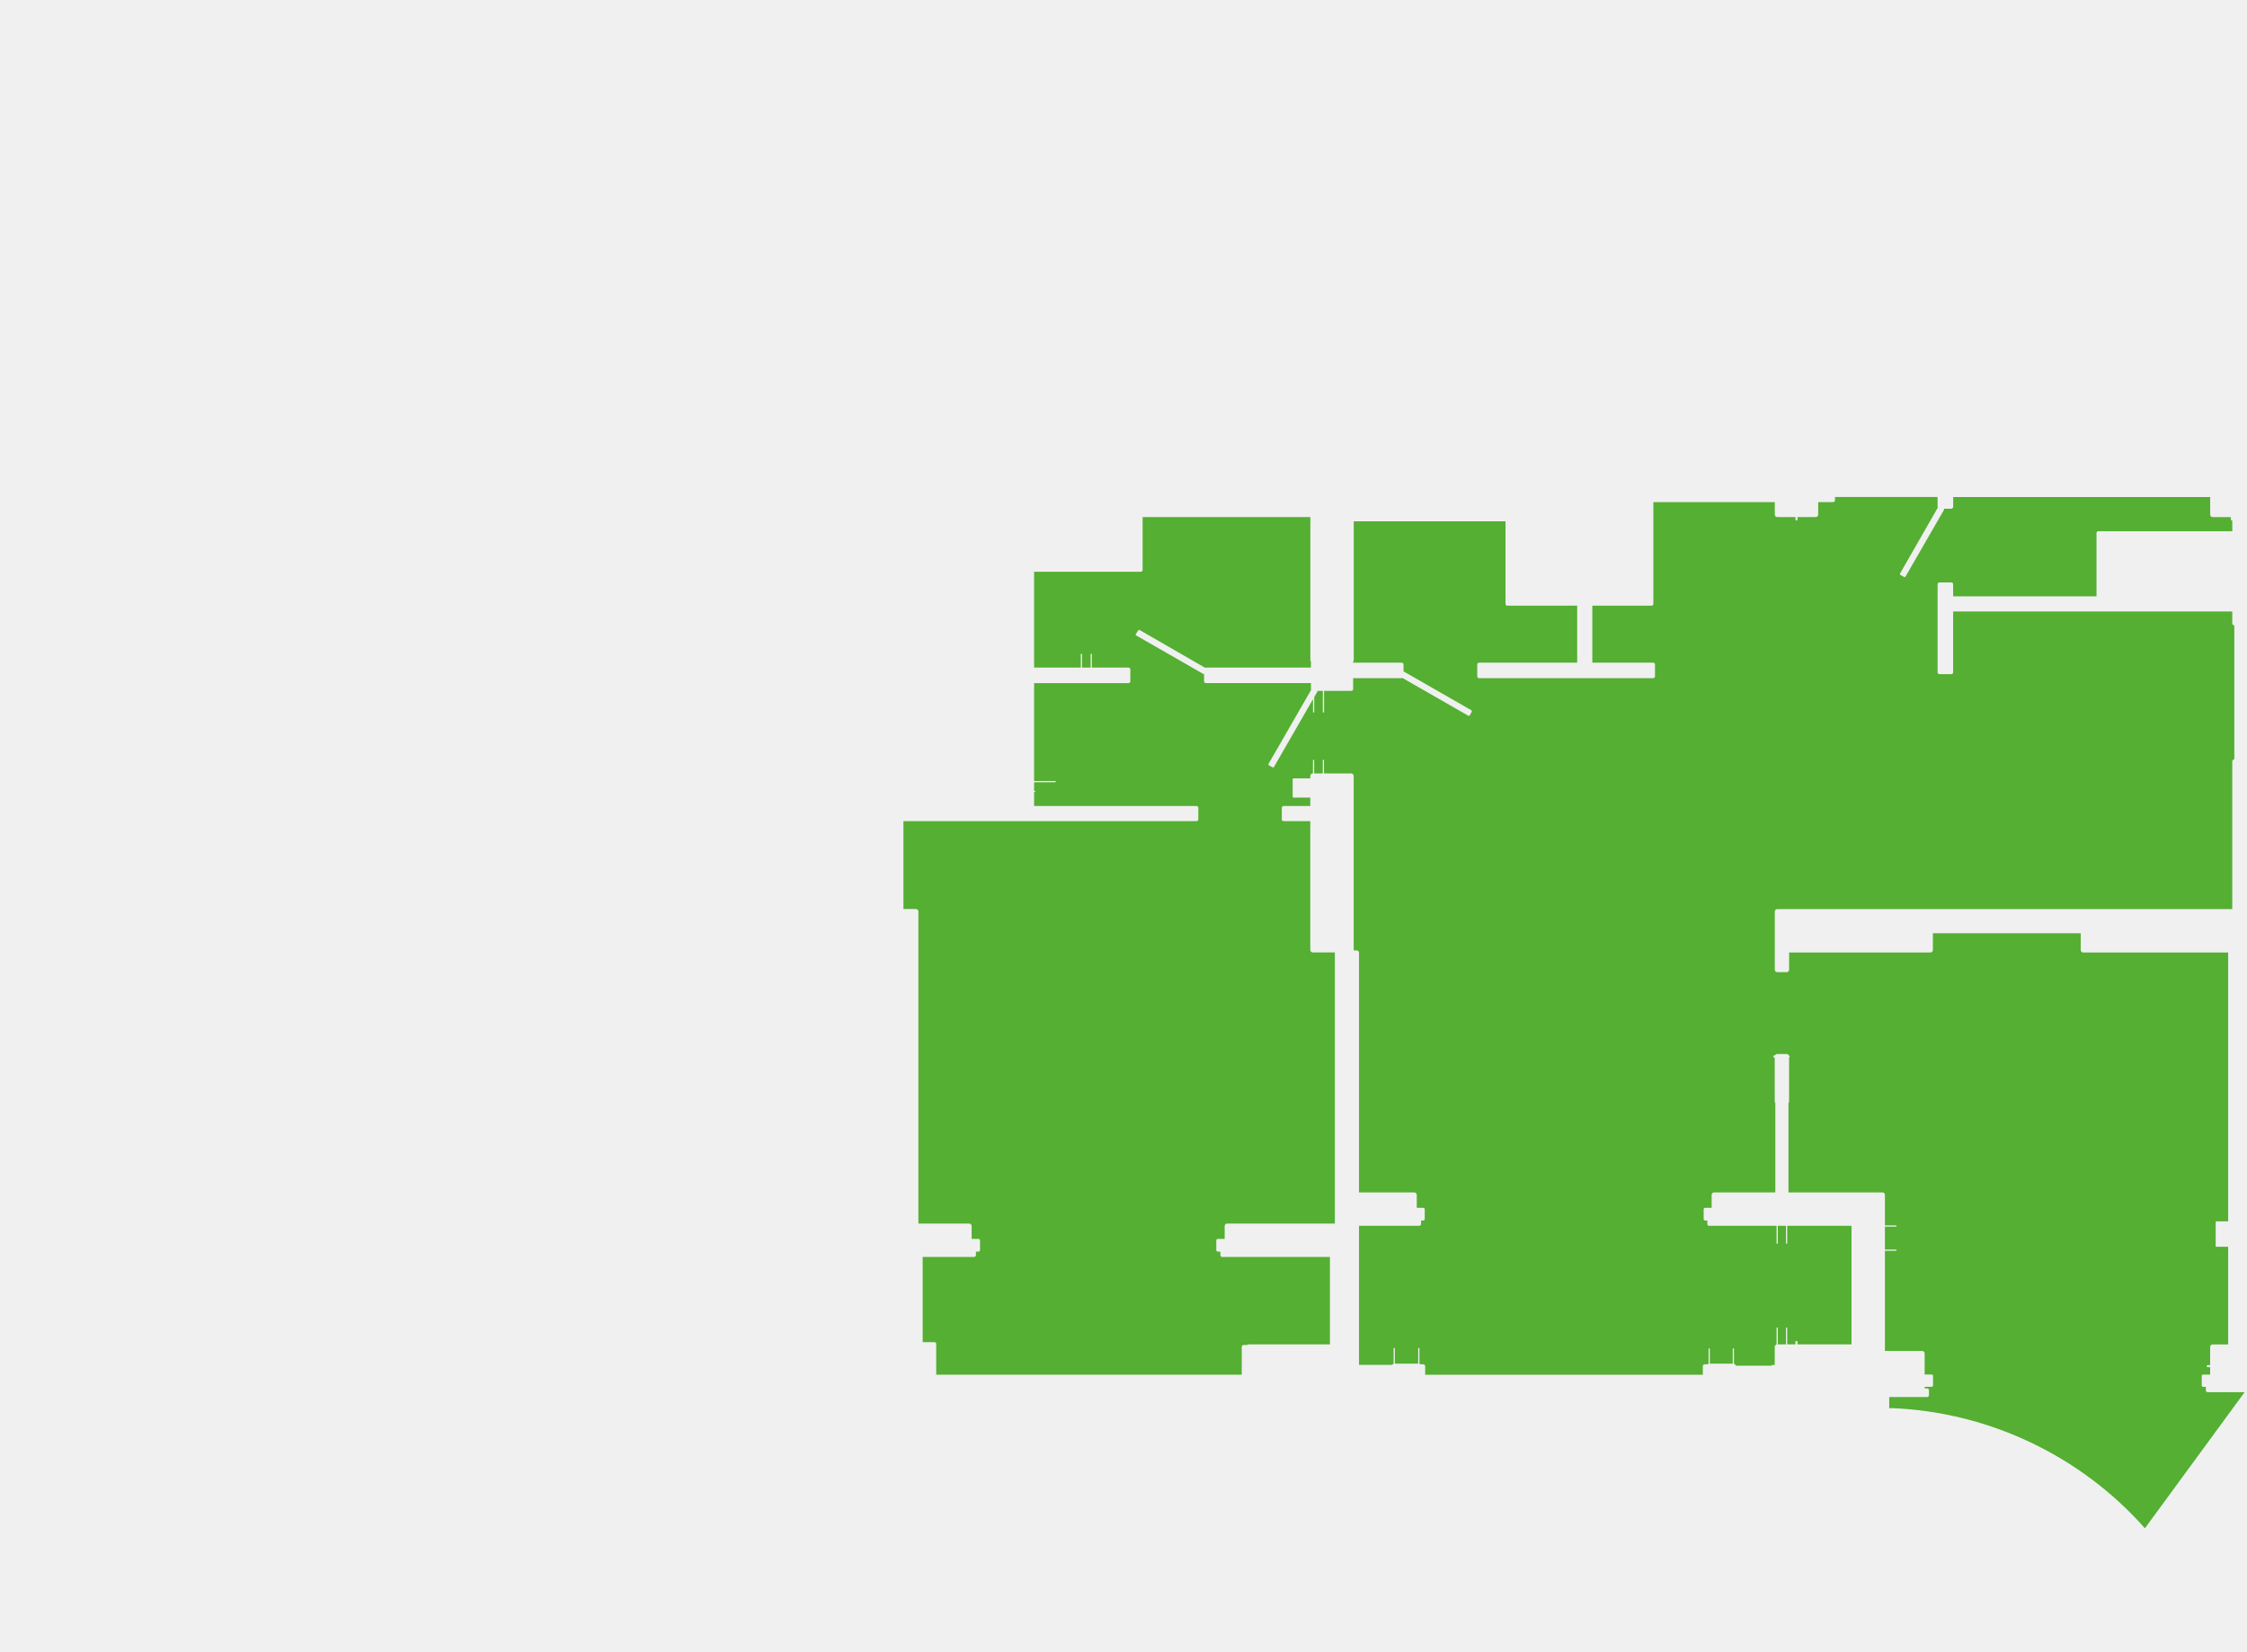
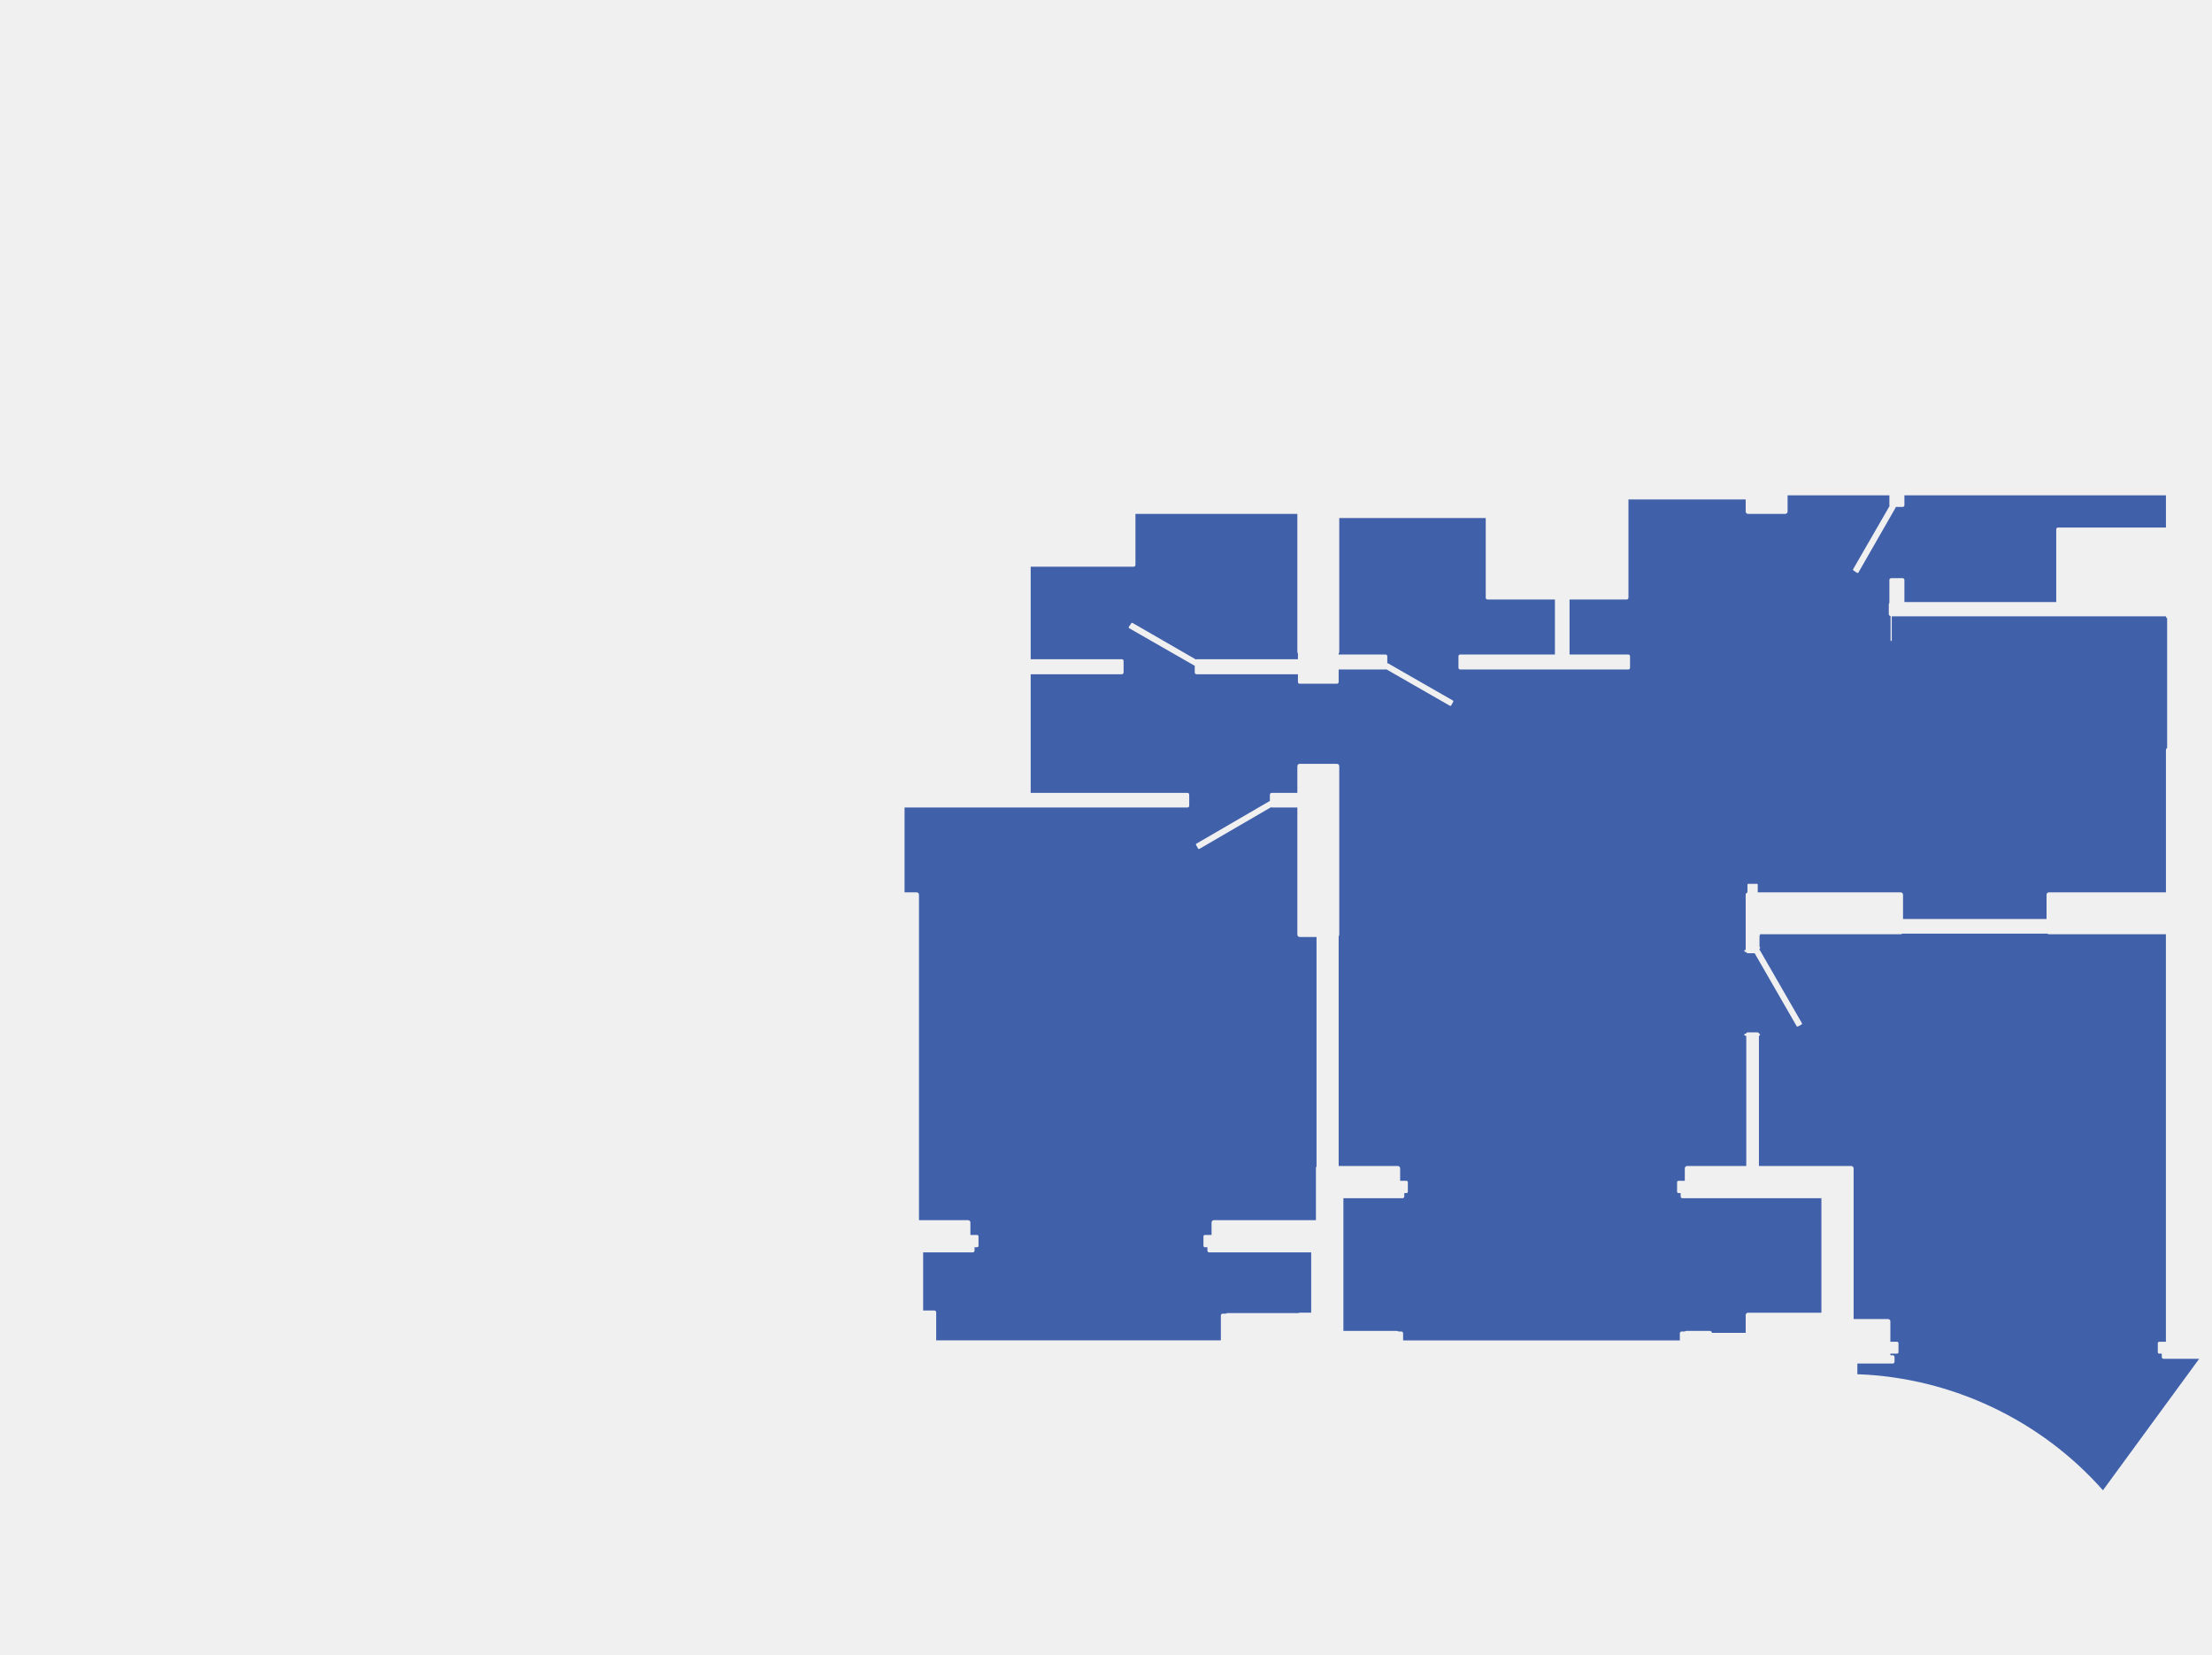
- <svg xmlns="http://www.w3.org/2000/svg" version="1.1" x="0px" y="0px" viewBox="0 0 684.96 503.52" style="enable-background:new 0 0 684.96 503.52;" xml:space="preserve" id="svg8">
-   <defs id="defs12" />
-   <style type="text/css" id="style2">
+ <svg xmlns="http://www.w3.org/2000/svg" version="1.1" x="0px" y="0px" viewBox="0 0 671.4 502.08" style="enable-background:new 0 0 671.4 502.08;" xml:space="preserve">
+   <style type="text/css">
	.st0{fill:#BB9673;}
	.st1{fill:#89898A;}
	.st2{fill:#6BC1DD;}
	.st3{fill:#DCDC00;}
	.st4{fill:#FFFFFF;}
	.st5{fill:#4D4D4D;}
	.st6{fill:#979697;}
	.st7{fill:#7BC29B;}
	.st8{fill:#2DAB58;}
	.st9{fill:#DD3214;}
	.st10{fill:#52B262;}
	.st11{fill:#69C9F3;}
	.st12{fill:#54AF32;}
	.st13{fill:#72A4D8;}
	.st14{fill:#41B494;}
	.st15{fill:#FECA48;}
	.st16{fill:#F07F3C;}
	.st17{fill:#E72E58;}
	.st18{fill:#4060AA;}
</style>
  <g id="Layer_1">
</g>
-   <g id="Layer_2" transform="matrix(1.0404,0,0,1.0404,-11.12616,-6.1206)" style="stroke-width:0.961">
-     <path class="st12" d="m 639.14,453.66 c -18.85,-21.32 -45.92,-34.15 -74.37,-35.21 -0.08,-0.02 -0.15,0.01 -0.21,0.05 h -0.33 v -3.3 h 11.1 c 0.3,0 0.54,-0.24 0.54,-0.54 v -1.44 c 0,-0.3 -0.24,-0.54 -0.54,-0.54 h -0.72 v -0.48 h 2.04 c 0.23,0 0.42,-0.19 0.42,-0.42 v -2.76 c 0,-0.23 -0.19,-0.42 -0.42,-0.42 h -2.04 v -6.18 c 0,-0.4 -0.32,-0.72 -0.72,-0.72 h -10.92 v -29.34 h 3.24 c 0.1,0 0.18,-0.08 0.18,-0.18 0,-0.1 -0.08,-0.18 -0.18,-0.18 h -3.24 v -6.72 h 3.24 c 0.1,0 0.18,-0.08 0.18,-0.18 0,-0.1 -0.08,-0.18 -0.18,-0.18 h -3.24 v -8.94 c 0,-0.4 -0.32,-0.72 -0.72,-0.72 h -27.54 v -26.18 c 0.11,-0.13 0.18,-0.28 0.18,-0.46 v -12.95 c 0.1,-0.05 0.18,-0.13 0.18,-0.25 0,-0.14 -0.11,-0.24 -0.24,-0.27 -0.11,-0.26 -0.36,-0.45 -0.67,-0.45 h -2.76 c -0.29,0 -0.54,0.17 -0.65,0.42 h -0.19 c -0.17,0 -0.3,0.13 -0.3,0.3 0,0.17 0.13,0.3 0.3,0.3 h 0.12 v 12.9 c 0,0.18 0.07,0.34 0.18,0.46 v 26.18 h -17.94 c -0.4,0 -0.72,0.32 -0.72,0.72 v 3.78 h -1.92 c -0.23,0 -0.42,0.19 -0.42,0.42 v 2.88 c 0,0.23 0.19,0.42 0.42,0.42 h 0.66 v 1.02 c 0,0.3 0.24,0.54 0.54,0.54 h 19.74 v 5.1 c 0,0.1 0.08,0.18 0.18,0.18 0.1,0 0.18,-0.08 0.18,-0.18 v -5.1 h 2.4 v 5.1 c 0,0.1 0.08,0.18 0.18,0.18 0.1,0 0.18,-0.08 0.18,-0.18 v -5.1 h 18.84 v 34.74 h -10.5 -5.34 v -0.72 c 0,-0.17 -0.13,-0.3 -0.3,-0.3 -0.17,0 -0.3,0.13 -0.3,0.3 v 0.72 h -2.4 v -4.8 c 0,-0.1 -0.08,-0.18 -0.18,-0.18 -0.1,0 -0.18,0.08 -0.18,0.18 v 4.8 h -2.4 v -4.8 c 0,-0.1 -0.08,-0.18 -0.18,-0.18 -0.1,0 -0.18,0.08 -0.18,0.18 v 4.84 c -0.31,0.08 -0.54,0.35 -0.54,0.68 v 5.34 h -0.72 c -0.12,0 -0.2,0.08 -0.25,0.18 h -10.44 c -0.01,-0.03 -0.02,-0.06 -0.03,-0.09 -0.01,-0.04 -0.02,-0.07 -0.04,-0.1 -0.02,-0.05 -0.06,-0.09 -0.09,-0.13 -0.02,-0.03 -0.04,-0.05 -0.06,-0.08 -0.04,-0.04 -0.09,-0.07 -0.15,-0.1 -0.03,-0.01 -0.05,-0.03 -0.07,-0.04 -0.03,-0.01 -0.06,-0.01 -0.09,-0.02 v -4.35 c 0,-0.1 -0.08,-0.18 -0.18,-0.18 -0.1,0 -0.18,0.08 -0.18,0.18 v 4.32 h -6.72 v -4.32 c 0,-0.1 -0.08,-0.18 -0.18,-0.18 -0.1,0 -0.18,0.08 -0.18,0.18 v 4.36 c -0.11,0.03 -0.2,0.07 -0.28,0.14 h -0.86 c -0.3,0 -0.54,0.24 -0.54,0.54 v 2.52 h -81.36 v -2.52 c 0,-0.3 -0.24,-0.54 -0.54,-0.54 h -0.86 c -0.08,-0.07 -0.18,-0.12 -0.28,-0.14 v -4.48 c 0,-0.1 -0.08,-0.18 -0.18,-0.18 -0.1,0 -0.18,0.08 -0.18,0.18 v 4.44 h -6.84 v -4.44 c 0,-0.1 -0.08,-0.18 -0.18,-0.18 -0.1,0 -0.18,0.08 -0.18,0.18 v 4.48 c -0.05,0.01 -0.1,0.03 -0.15,0.05 -0.03,0.02 -0.05,0.03 -0.08,0.05 -0.07,0.05 -0.12,0.11 -0.17,0.17 -0.01,0.02 -0.03,0.03 -0.04,0.04 h -9.7 v -40.68 -0.06 h 17.64 c 0.3,0 0.54,-0.24 0.54,-0.54 v -1.02 h 0.66 c 0.23,0 0.42,-0.19 0.42,-0.42 v -2.88 c 0,-0.23 -0.19,-0.42 -0.42,-0.42 h -1.92 c 0,0 0,0 0,0 v -3.78 c 0,-0.4 -0.32,-0.72 -0.72,-0.72 h -16.2 V 329.7 285.06 c 0,-0.4 -0.32,-0.72 -0.72,-0.72 h -0.86 c 0.01,-0.04 0.02,-0.08 0.02,-0.12 v -51 c 0,-0.4 -0.32,-0.72 -0.72,-0.72 h -7.98 v -3.84 c 0,-0.1 -0.08,-0.18 -0.18,-0.18 -0.1,0 -0.18,0.08 -0.18,0.18 v 3.84 h -2.52 v -3.84 c 0,-0.1 -0.08,-0.18 -0.18,-0.18 -0.1,0 -0.18,0.08 -0.18,0.18 v 3.84 h -0.06 c -0.4,0 -0.72,0.32 -0.72,0.72 v 0.72 h -4.92 c -0.13,0 -0.24,0.11 -0.24,0.24 v 5.16 c 0,0.13 0.11,0.24 0.24,0.24 h 4.92 v 2.46 h -7.8 c -0.3,0 -0.54,0.24 -0.54,0.54 v 3.36 c 0,0.3 0.24,0.54 0.54,0.54 h 7.8 v 37.74 c 0,0.4 0.32,0.72 0.72,0.72 h 6.5 c -0.01,0.04 -0.02,0.08 -0.02,0.12 v 44.64 26.04 8.64 h -31.56 c -0.4,0 -0.72,0.32 -0.72,0.72 v 3.78 c 0,0 0,0 0,0 h -2.04 c -0.23,0 -0.42,0.19 -0.42,0.42 v 2.88 c 0,0.23 0.19,0.42 0.42,0.42 h 0.78 v 1.02 c 0,0.3 0.24,0.54 0.54,0.54 h 31.56 v 25.62 h -5.04 -18.82 c -0.18,0 -0.34,0.07 -0.46,0.18 h -0.98 c -0.3,0 -0.54,0.24 -0.54,0.54 v 8.16 H 285 v -9 c 0,-0.3 -0.24,-0.54 -0.54,-0.54 h -3.42 v -24.96 h 15.06 c 0.3,0 0.54,-0.24 0.54,-0.54 v -1.02 h 0.78 c 0.23,0 0.42,-0.19 0.42,-0.42 v -2.88 c 0,-0.23 -0.19,-0.42 -0.42,-0.42 h -2.04 v -3.78 c 0,-0.4 -0.32,-0.72 -0.72,-0.72 h -14.88 v -91.44 c 0,-0.4 -0.32,-0.72 -0.72,-0.72 h -3.66 v -25.74 h 37.74 48.12 c 0.3,0 0.54,-0.24 0.54,-0.54 v -3.36 c 0,-0.3 -0.24,-0.54 -0.54,-0.54 h -47.58 v -4.08 h 0.18 c 0.1,0 0.18,-0.08 0.18,-0.18 0,-0.1 -0.08,-0.18 -0.18,-0.18 h -0.18 v -2.52 h 6.18 c 0.1,0 0.18,-0.08 0.18,-0.18 0,-0.1 -0.08,-0.18 -0.18,-0.18 h -6.18 v -28.68 h 27.66 c 0.3,0 0.54,-0.24 0.54,-0.54 v -3.48 c 0,-0.3 -0.24,-0.54 -0.54,-0.54 H 330.6 v -3.9 c 0,-0.1 -0.08,-0.18 -0.18,-0.18 -0.1,0 -0.18,0.08 -0.18,0.18 v 3.9 h -2.52 v -3.9 c 0,-0.1 -0.08,-0.18 -0.18,-0.18 -0.1,0 -0.18,0.08 -0.18,0.18 v 3.9 H 313.68 V 173.4 h 31.26 c 0.3,0 0.54,-0.24 0.54,-0.54 v -15.48 h 49.14 v 41.88 c 0,0.18 0.07,0.34 0.18,0.46 v 1.76 h -30.78 c -0.08,0 -0.16,0.02 -0.23,0.06 l -19.18,-11.06 c -0.14,-0.08 -0.31,-0.04 -0.4,0.09 l -0.72,1.08 c -0.05,0.07 -0.06,0.15 -0.04,0.23 0.02,0.08 0.07,0.15 0.14,0.19 l 19.68,11.28 c 0.06,0.03 0.14,0.04 0.21,0.03 v 2.11 c 0,0.3 0.24,0.54 0.54,0.54 h 30.78 v 1.74 c 0,0.09 0.02,0.16 0.06,0.23 l -12.5,21.7 c -0.04,0.07 -0.05,0.15 -0.03,0.23 0.02,0.08 0.07,0.14 0.14,0.18 l 1.08,0.6 c 0.05,0.03 0.1,0.04 0.15,0.04 0.1,0 0.21,-0.05 0.26,-0.15 l 11.44,-19.86 v 3.75 c 0,0.1 0.08,0.18 0.18,0.18 0.1,0 0.18,-0.08 0.18,-0.18 v -4.37 l 0.92,-1.6 c 0.04,-0.06 0.04,-0.14 0.03,-0.21 h 1.57 v 6.18 c 0,0.1 0.08,0.18 0.18,0.18 0.1,0 0.18,-0.08 0.18,-0.18 v -6.18 h 7.98 c 0.3,0 0.54,-0.24 0.54,-0.54 v -3.18 h 14.22 c 0.09,0 0.16,-0.02 0.24,-0.06 l 19.29,11.06 c 0.05,0.03 0.1,0.04 0.15,0.04 0.03,0 0.05,0 0.08,-0.01 0.08,-0.02 0.14,-0.07 0.18,-0.14 l 0.6,-1.08 c 0.08,-0.14 0.03,-0.32 -0.11,-0.41 l -19.68,-11.28 c -0.06,-0.04 -0.14,-0.04 -0.21,-0.03 v -2.11 c 0,-0.3 -0.24,-0.54 -0.54,-0.54 h -14.22 v -0.32 c 0.11,-0.13 0.18,-0.28 0.18,-0.46 v -40.62 h 44.46 v 24.18 c 0,0.3 0.24,0.54 0.54,0.54 h 20.46 v 16.68 h -28.74 c -0.3,0 -0.54,0.24 -0.54,0.54 v 1.44 2.04 c 0,0.3 0.24,0.54 0.54,0.54 h 32.64 18.36 c 0.3,0 0.54,-0.24 0.54,-0.54 v -3.48 c 0,-0.3 -0.24,-0.54 -0.54,-0.54 h -17.82 v -16.68 h 17.34 c 0.3,0 0.54,-0.24 0.54,-0.54 V 153 h 31.26 4.32 v 3.66 c 0,0.4 0.32,0.72 0.72,0.72 h 5.34 v 0.72 c 0,0.17 0.13,0.3 0.3,0.3 0.17,0 0.3,-0.13 0.3,-0.3 v -0.72 h 5.34 c 0.4,0 0.72,-0.32 0.72,-0.72 V 153 h 4.38 c 0.3,0 0.54,-0.24 0.54,-0.54 v -0.96 h 30.06 v 2.88 c 0,0.09 0.02,0.16 0.06,0.24 l -11.06,19.3 c -0.04,0.07 -0.05,0.15 -0.03,0.23 0.02,0.08 0.07,0.14 0.14,0.18 l 1.08,0.6 c 0.05,0.03 0.1,0.04 0.15,0.04 0.1,0 0.21,-0.05 0.26,-0.15 l 11.28,-19.56 c 0.06,-0.11 0.03,-0.23 -0.04,-0.33 h 2.19 c 0.3,0 0.54,-0.24 0.54,-0.54 v -2.88 h 75.3 v 5.16 c 0,0.4 0.32,0.72 0.72,0.72 h 5.34 v 0.72 c 0,0.17 0.13,0.3 0.3,0.3 0.05,0 0.08,-0.03 0.12,-0.05 v 3.17 H 625.5 c -0.3,0 -0.54,0.24 -0.54,0.54 v 18.54 h -42 v -3.54 c 0,-0.3 -0.24,-0.54 -0.54,-0.54 h -3.48 c -0.3,0 -0.54,0.24 -0.54,0.54 v 7.44 18.36 c 0,0.3 0.24,0.54 0.54,0.54 h 3.48 c 0.3,0 0.54,-0.24 0.54,-0.54 v -17.82 h 42.54 39.24 v 3.42 c 0,0.35 0.26,0.64 0.6,0.7 v 39.17 c -0.34,0.06 -0.6,0.34 -0.6,0.7 v 43.2 H 621.06 576.3 531.42 c -0.4,0 -0.72,0.32 -0.72,0.72 v 11.28 5.76 c 0,0.4 0.32,0.72 0.72,0.72 h 2.76 c 0.4,0 0.72,-0.32 0.72,-0.72 v -5.04 h 41.4 c 0.4,0 0.72,-0.32 0.72,-0.72 v -4.92 h 43.32 v 4.92 c 0,0.4 0.32,0.72 0.72,0.72 h 42.48 v 78.78 h -3.48 c -0.1,0 -0.18,0.08 -0.18,0.18 V 371 c 0,0.1 0.08,0.18 0.18,0.18 h 3.48 v 28.62 h -4.56 c -0.4,0 -0.72,0.32 -0.72,0.72 v 5.34 h -0.72 c -0.17,0 -0.3,0.13 -0.3,0.3 0,0.17 0.13,0.3 0.3,0.3 h 0.72 v 2.16 h -2.04 c -0.23,0 -0.42,0.19 -0.42,0.42 v 2.76 c 0,0.23 0.19,0.42 0.42,0.42 H 657 v 1.02 c 0,0.3 0.24,0.54 0.54,0.54 h 10.82 z" id="path5" style="stroke-width:0.961" />
+   <g id="Layer_2">
+     <path class="st18" d="M638.3,452.22c-18.85-21.32-45.92-34.15-74.37-35.21c0,0-0.01,0-0.01,0c-0.06,0-0.11,0.02-0.16,0.04v-3.29   h10.74c0.3,0,0.54-0.24,0.54-0.54v-1.44c0-0.3-0.24-0.54-0.54-0.54h-0.72v-0.48c0,0,0,0,0,0h2.04c0.23,0,0.42-0.19,0.42-0.42v-2.76   c0-0.23-0.19-0.42-0.42-0.42h-2.04c0,0,0,0,0,0v-6.18c0-0.4-0.32-0.72-0.72-0.72h-10.44V369.3v-14.76c0-0.4-0.32-0.72-0.72-0.72   h-28.02v-39.38c0.05-0.06,0.1-0.12,0.12-0.19c0.13-0.03,0.23-0.13,0.23-0.27s-0.1-0.24-0.23-0.27c-0.11-0.26-0.36-0.45-0.66-0.45   h-2.76c-0.29,0-0.54,0.17-0.65,0.42h-0.19c-0.17,0-0.3,0.13-0.3,0.3s0.13,0.3,0.3,0.3h0.19c0.03,0.06,0.07,0.11,0.11,0.16v39.38   H512.1c-0.4,0-0.72,0.32-0.72,0.72v3.78h-1.92c-0.23,0-0.42,0.19-0.42,0.42v2.88c0,0.23,0.19,0.42,0.42,0.42h0.66v1.02   c0,0.3,0.24,0.54,0.54,0.54h42.18v34.74h-10.98h-11.28c-0.4,0-0.72,0.32-0.72,0.72v5.4h-10.21c-0.06-0.34-0.35-0.6-0.71-0.6h-7.08   c-0.18,0-0.34,0.07-0.46,0.18h-0.98c-0.3,0-0.54,0.24-0.54,0.54v2.16h-84v-2.16c0-0.3-0.24-0.54-0.54-0.54h-0.86   c-0.13-0.11-0.28-0.18-0.46-0.18h-16.26V363.6h17.94c0.3,0,0.54-0.24,0.54-0.54v-1.02h0.66c0.23,0,0.42-0.19,0.42-0.42v-2.88   c0-0.23-0.19-0.42-0.42-0.42h-1.92v-3.78c0-0.4-0.32-0.72-0.72-0.72h-17.94v-69.74c0.11-0.13,0.18-0.28,0.18-0.46V232.5   c0-0.4-0.32-0.72-0.72-0.72h0H394.5l0,0v0c-0.4,0-0.72,0.32-0.72,0.72v8.1h-7.8c-0.3,0-0.54,0.24-0.54,0.54v1.99   c-0.07-0.01-0.15-0.01-0.21,0.03L363.15,256c-0.14,0.08-0.19,0.26-0.11,0.4l0.6,1.08c0.04,0.07,0.11,0.12,0.18,0.14   c0.03,0.01,0.05,0.01,0.08,0.01c0.05,0,0.1-0.01,0.15-0.04l21.7-12.62c0.07,0.03,0.15,0.06,0.23,0.06h7.8v38.58   c0,0.4,0.32,0.72,0.72,0.72h5.1v69.62c-0.11,0.13-0.18,0.28-0.18,0.46v15.84h-30.96c-0.4,0-0.72,0.32-0.72,0.72v3.78h-2.04   c-0.23,0-0.42,0.19-0.42,0.42v2.88c0,0.23,0.19,0.42,0.42,0.42h0.78v1.02c0,0.3,0.24,0.54,0.54,0.54h30.96v18.3h-3.48   c-0.14,0-0.26,0.05-0.37,0.12h-21.59c-0.18,0-0.34,0.07-0.46,0.18h-0.98c-0.3,0-0.54,0.24-0.54,0.54v7.56h-86.4v-8.52   c0-0.3-0.24-0.54-0.54-0.54h-3.42v-17.64h15.06c0.3,0,0.54-0.24,0.54-0.54v-1.02h0.78c0.23,0,0.42-0.19,0.42-0.42v-2.88   c0-0.23-0.19-0.42-0.42-0.42h-2.04v-3.78c0-0.4-0.32-0.72-0.72-0.72h-14.88V271.5c0-0.4-0.32-0.72-0.72-0.72h-3.66v-25.74h37.74   h48.12c0.3,0,0.54-0.24,0.54-0.54v-3.36c0-0.3-0.24-0.54-0.54-0.54h-47.58v-36h27.66c0.3,0,0.54-0.24,0.54-0.54v-3.48   c0-0.3-0.24-0.54-0.54-0.54h-27.66v-28.08h31.26c0.3,0,0.54-0.24,0.54-0.54v-15.48h49.14v41.88c0,0.18,0.07,0.34,0.18,0.46v1.76   h-30.78c-0.08,0-0.16,0.02-0.23,0.06l-19.18-11.06c-0.14-0.08-0.31-0.04-0.4,0.09l-0.72,1.08c-0.05,0.07-0.06,0.15-0.04,0.24   c0.02,0.08,0.07,0.15,0.14,0.19l19.68,11.28c0.06,0.04,0.14,0.04,0.21,0.03v2.11c0,0.3,0.24,0.54,0.54,0.54h30.78v1.74v0.6   c0,0.3,0.24,0.54,0.54,0.54h11.28c0.3,0,0.54-0.24,0.54-0.54v-3.78h14.22c0.09,0,0.16-0.02,0.24-0.06l19.29,11.06   c0.05,0.03,0.1,0.04,0.15,0.04c0.03,0,0.05,0,0.08-0.01c0.08-0.02,0.14-0.07,0.18-0.14l0.6-1.08c0.08-0.14,0.03-0.32-0.11-0.41   l-19.68-11.28c-0.06-0.04-0.14-0.04-0.21-0.03v-2.11c0-0.3-0.24-0.54-0.54-0.54h-14.22v-0.32c0.11-0.13,0.18-0.28,0.18-0.46V157.2   h44.46v24.18c0,0.3,0.24,0.54,0.54,0.54h20.46v16.68h-28.74c-0.3,0-0.54,0.24-0.54,0.54v1.44v2.04c0,0.3,0.24,0.54,0.54,0.54h32.64   h18.36c0.3,0,0.54-0.24,0.54-0.54v-3.48c0-0.3-0.24-0.54-0.54-0.54H476.4v-16.68h17.34c0.3,0,0.54-0.24,0.54-0.54v-29.82h31.26   h4.32l0,0v3.66c0,0.4,0.32,0.72,0.72,0.72h11.28c0.4,0,0.72-0.32,0.72-0.72v-4.92h30.9v3c0,0.09,0.02,0.16,0.06,0.23l-11.06,19.18   c-0.08,0.14-0.04,0.31,0.09,0.4l1.08,0.72c0.05,0.03,0.11,0.05,0.17,0.05c0.02,0,0.05,0,0.07-0.01c0.08-0.02,0.15-0.07,0.19-0.14   l11.28-19.68c0.04-0.06,0.04-0.14,0.03-0.21h2.11c0.3,0,0.54-0.24,0.54-0.54v-3h79.38v9.78h-32.76c-0.3,0-0.54,0.24-0.54,0.54   v22.08h-46.08v-6.72c0-0.3-0.24-0.54-0.54-0.54h-3.48c-0.3,0-0.54,0.24-0.54,0.54v6.98c-0.11,0.13-0.18,0.28-0.18,0.46v2.88   c0,0.33,0.23,0.6,0.54,0.68v7.36c0,0.1,0.08,0.18,0.18,0.18s0.18-0.08,0.18-0.18v-7.32h83.22c0,0.26,0.15,0.48,0.36,0.61v39.34   c-0.21,0.13-0.36,0.35-0.36,0.61v43.2H621.9c-0.4,0-0.72,0.32-0.72,0.72v7.38h-43.56v-7.38c0-0.4-0.32-0.72-0.72-0.72h-43.38v-2.4   c0-0.1-0.08-0.18-0.18-0.18h-2.76c-0.1,0-0.18,0.08-0.18,0.18v2.44c-0.31,0.08-0.54,0.35-0.54,0.68v11.28v5.46h-0.12   c-0.17,0-0.3,0.13-0.3,0.3s0.13,0.3,0.3,0.3h0.19c0.11,0.25,0.36,0.42,0.65,0.42h2.02c0,0.01,0,0.02,0,0.03l12.72,22.08   c0.06,0.1,0.16,0.15,0.26,0.15c0.05,0,0.1-0.01,0.15-0.04l1.08-0.6c0.07-0.04,0.12-0.1,0.14-0.18c0.02-0.08,0.01-0.16-0.03-0.23   l-12.72-22.08c-0.03-0.06-0.08-0.09-0.14-0.12v-0.38l0.11-0.12c0.11-0.12,0.1-0.31-0.03-0.42c-0.02-0.02-0.05-0.01-0.08-0.03v-3.4   l0.09-0.09c0.09-0.09,0.09-0.22,0.04-0.33h42.71c0.18,0,0.34-0.07,0.46-0.18h44.07c0.13,0.11,0.28,0.18,0.46,0.18h35.52v123.66   h-2.04c-0.23,0-0.42,0.19-0.42,0.42v2.76c0,0.23,0.19,0.42,0.42,0.42h0.78v1.02c0,0.3,0.24,0.54,0.54,0.54h10.82L638.3,452.22z" />
  </g>
</svg>
